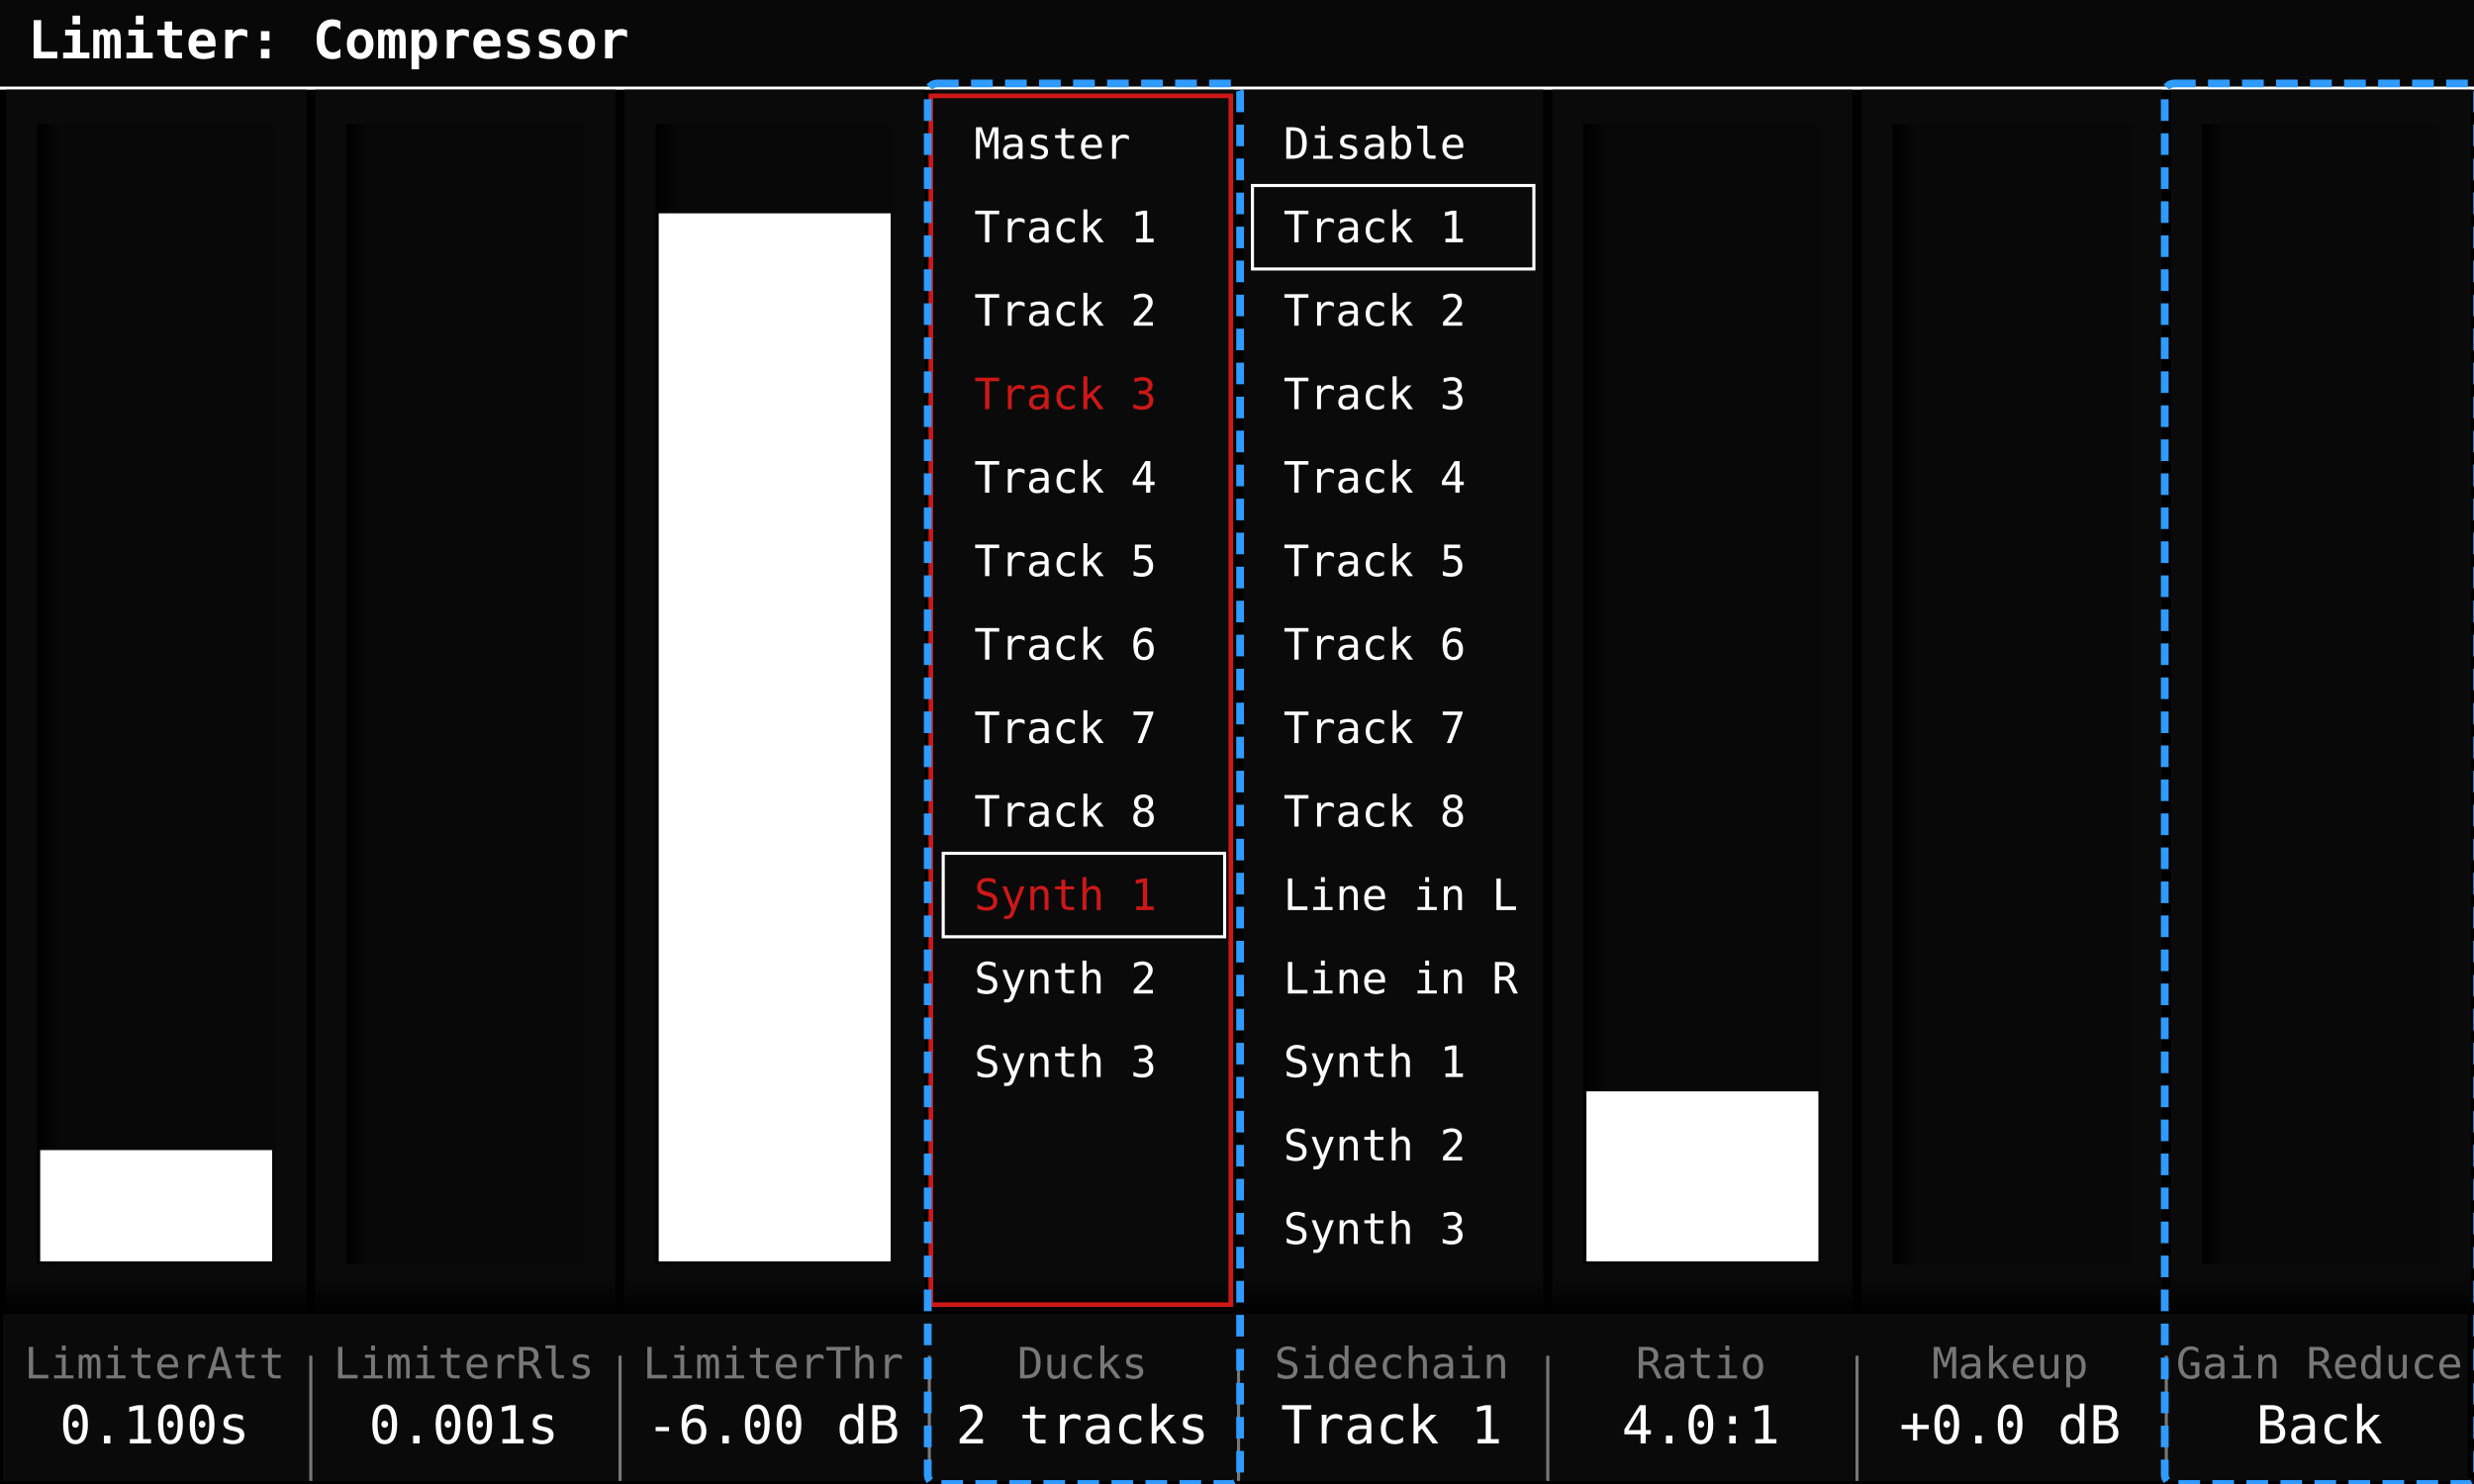
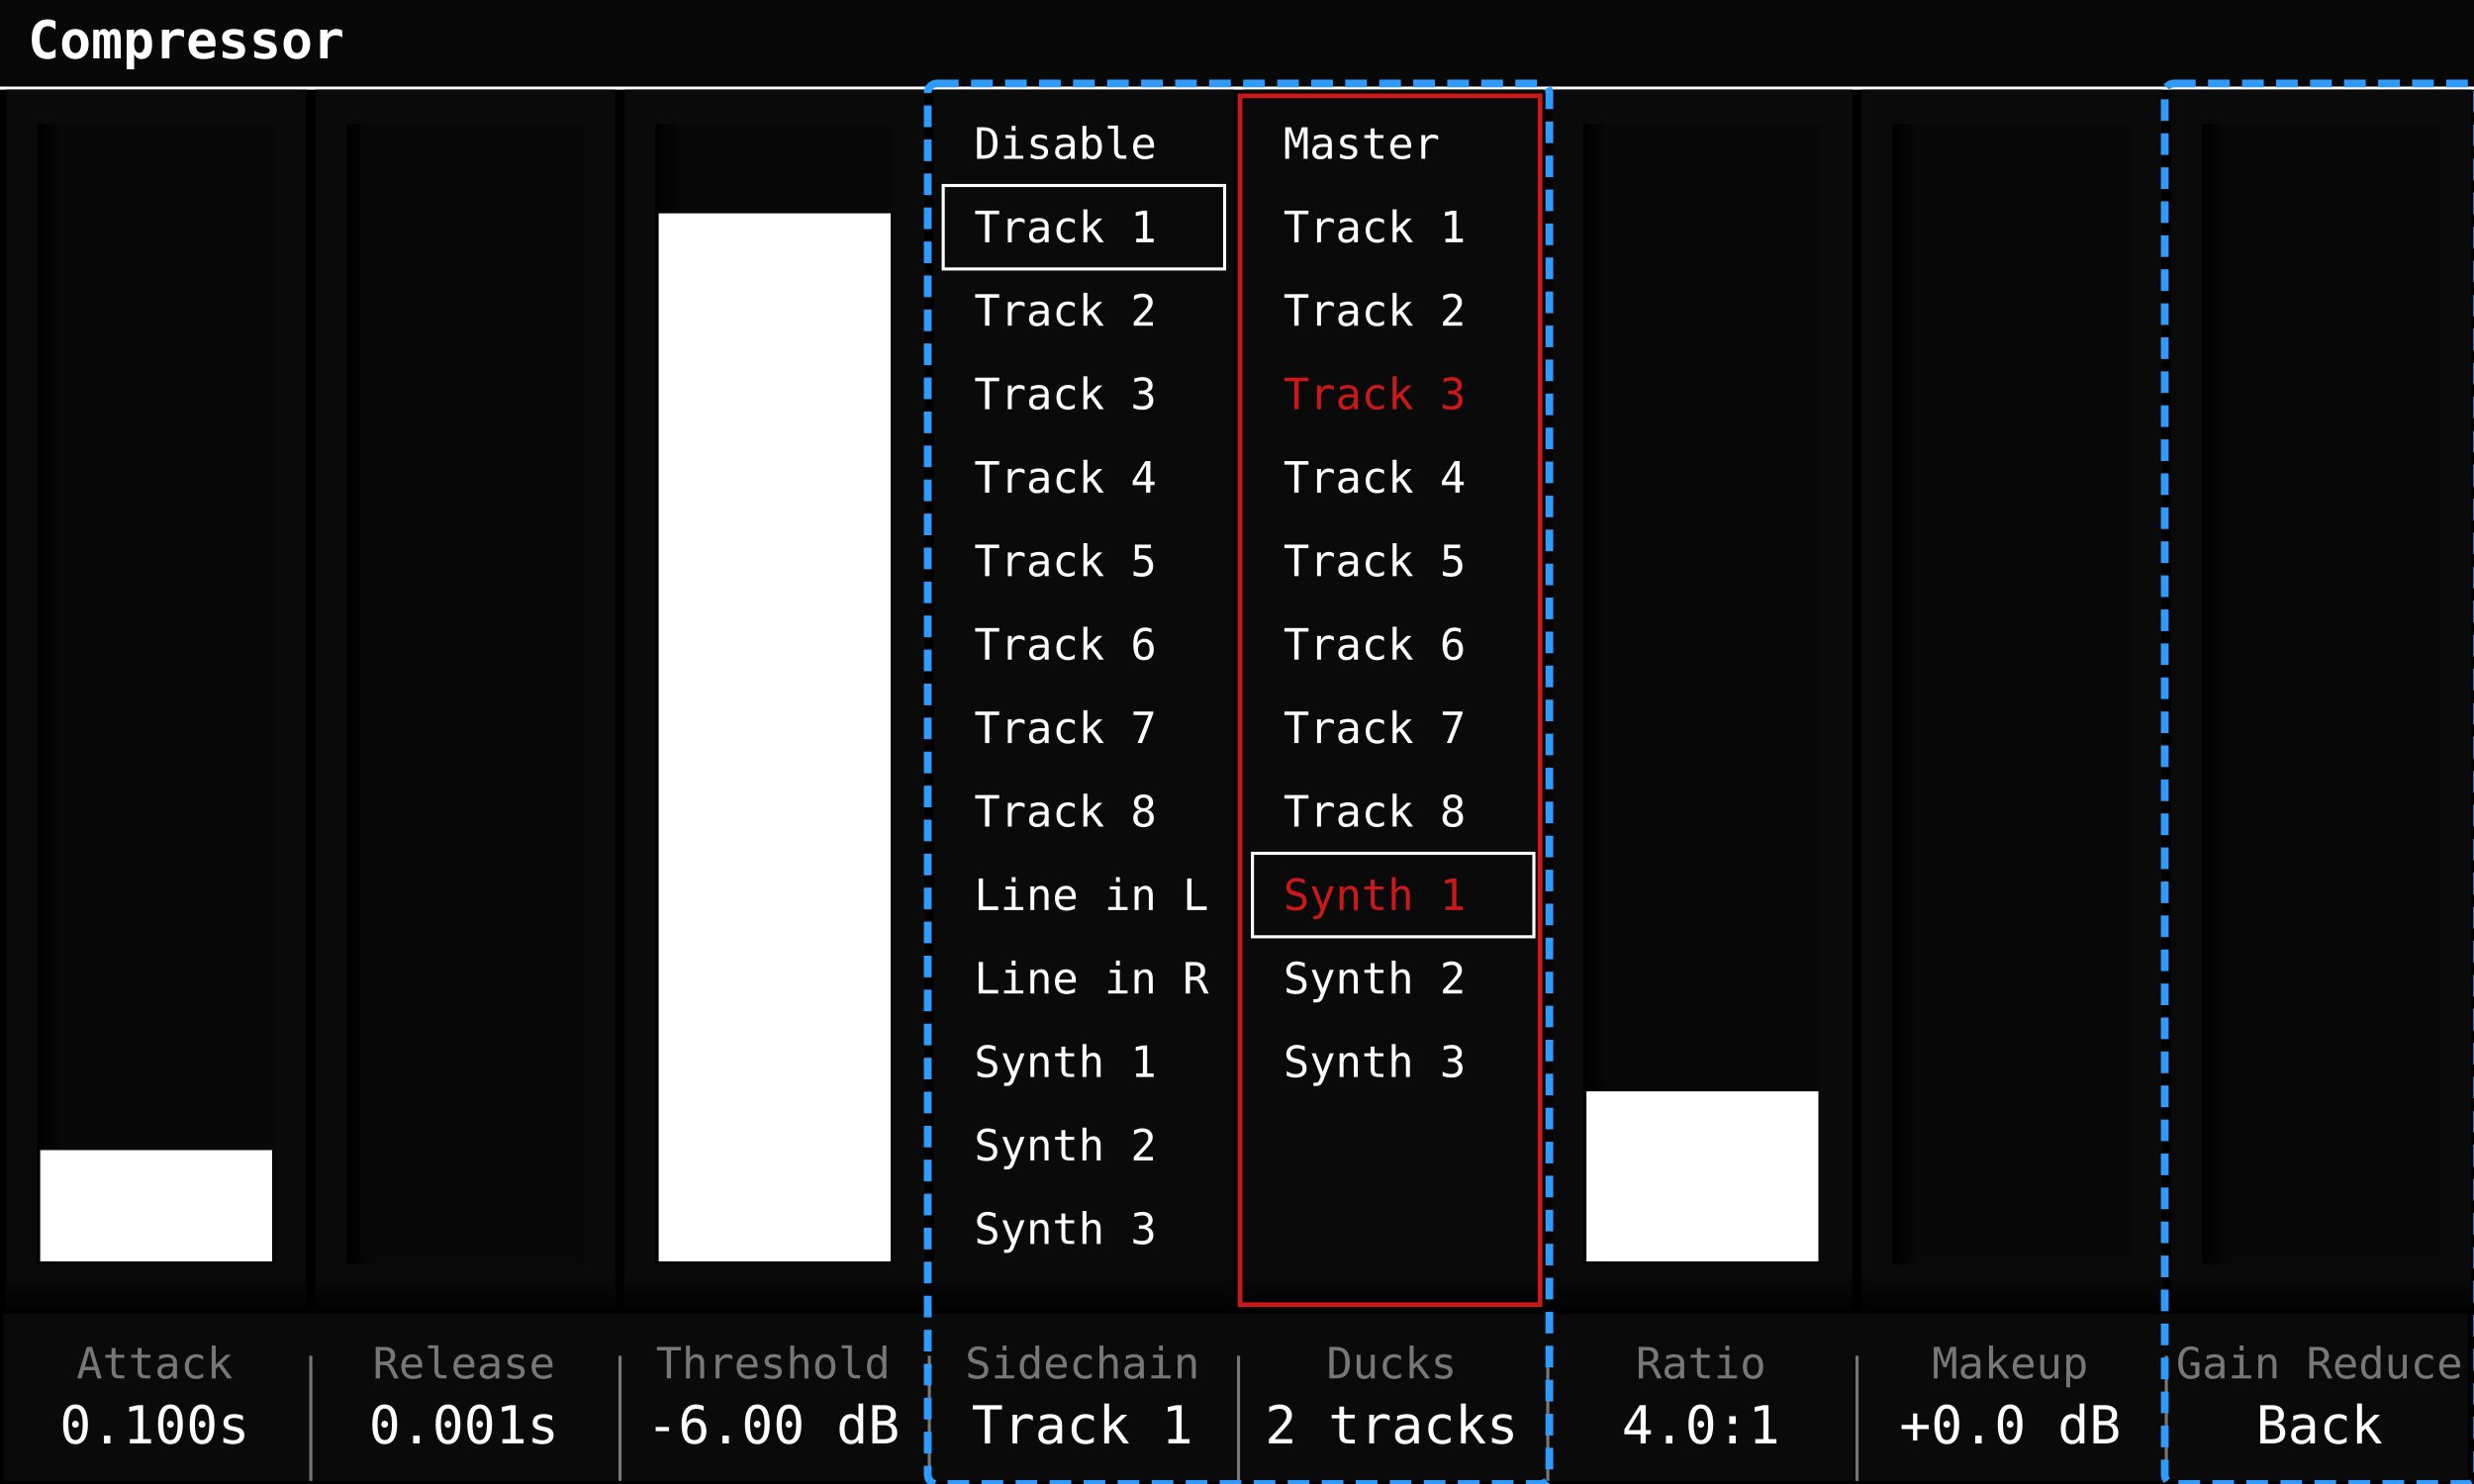
<svg xmlns="http://www.w3.org/2000/svg" width="800" height="480" viewBox="0 0 800 480" font-family="'Roboto Mono', 'DejaVu Sans Mono', Consolas, monospace">
  <defs>
    <linearGradient id="shadow" x1="0" y1="0" x2="0" y2="1">
      <stop offset="0" stop-color="#0A0A0A" />
      <stop offset="1" stop-color="#000000" />
    </linearGradient>
    <linearGradient id="barShade" x1="0" y1="0" x2="1" y2="0">
      <stop offset="0" stop-color="#000000" />
      <stop offset="1" stop-color="#080808" />
    </linearGradient>
  </defs>
  <rect x="0" y="0" width="800" height="480" fill="#000000" />
  <rect x="0" y="0" width="800" height="28" fill="#080808" />
  <line x1="0" y1="28.5" x2="800" y2="28.5" stroke="#FFFFFF" stroke-width="1" />
-   <text class="val" x="9" y="13" font-size="17" font-weight="700" fill="#FFFFFF" text-anchor="start" dominant-baseline="central" xml:space="preserve">Limiter: Compressor</text>
+   <text class="val" x="9" y="13" font-size="17" font-weight="700" fill="#FFFFFF" text-anchor="start" dominant-baseline="central" xml:space="preserve">Compressor</text>
  <rect x="1" y="425" width="797" height="54" fill="#0A0A0A" />
  <line x1="100.5" y1="438.5" x2="100.5" y2="479" stroke="#777777" stroke-width="1" />
  <line x1="200.5" y1="438.5" x2="200.5" y2="479" stroke="#777777" stroke-width="1" />
  <line x1="300.5" y1="438.5" x2="300.5" y2="479" stroke="#777777" stroke-width="1" />
  <line x1="400.5" y1="438.5" x2="400.5" y2="479" stroke="#777777" stroke-width="1" />
  <line x1="500.5" y1="438.5" x2="500.5" y2="479" stroke="#777777" stroke-width="1" />
  <line x1="600.5" y1="438.5" x2="600.5" y2="479" stroke="#777777" stroke-width="1" />
  <line x1="700.5" y1="438.5" x2="700.5" y2="479" stroke="#777777" stroke-width="1" />
  <rect x="2" y="29" width="97" height="394" fill="#0A0A0A" />
  <rect x="2" y="413" width="97" height="12" fill="url(#shadow)" />
  <rect x="12" y="40" width="77" height="369" fill="#080808" />
  <rect x="12" y="40" width="8" height="369" fill="url(#barShade)" />
  <rect x="13" y="372" width="75" height="36" fill="#FFFFFF" />
-   <text class="lbl" x="50" y="441" font-size="14" font-weight="400" fill="#777777" text-anchor="middle" dominant-baseline="central" xml:space="preserve">LimiterAtt</text>
+   <text class="lbl" x="50" y="441" font-size="14" font-weight="400" fill="#777777" text-anchor="middle" dominant-baseline="central" xml:space="preserve">Attack</text>
  <text class="val" x="50" y="461" font-size="17" font-weight="300" fill="#FFFFFF" text-anchor="middle" dominant-baseline="central" xml:space="preserve">0.100s</text>
  <rect x="102" y="29" width="97" height="394" fill="#0A0A0A" />
  <rect x="102" y="413" width="97" height="12" fill="url(#shadow)" />
  <rect x="112" y="40" width="77" height="369" fill="#080808" />
  <rect x="112" y="40" width="8" height="369" fill="url(#barShade)" />
  <rect x="113" y="408" width="75" height="0" fill="#FFFFFF" />
-   <text class="lbl" x="150" y="441" font-size="14" font-weight="400" fill="#777777" text-anchor="middle" dominant-baseline="central" xml:space="preserve">LimiterRls</text>
+   <text class="lbl" x="150" y="441" font-size="14" font-weight="400" fill="#777777" text-anchor="middle" dominant-baseline="central" xml:space="preserve">Release</text>
  <text class="val" x="150" y="461" font-size="17" font-weight="300" fill="#FFFFFF" text-anchor="middle" dominant-baseline="central" xml:space="preserve">0.001s</text>
  <rect x="202" y="29" width="97" height="394" fill="#0A0A0A" />
  <rect x="202" y="413" width="97" height="12" fill="url(#shadow)" />
  <rect x="212" y="40" width="77" height="369" fill="#080808" />
  <rect x="212" y="40" width="8" height="369" fill="url(#barShade)" />
  <rect x="213" y="69" width="75" height="339" fill="#FFFFFF" />
-   <text class="lbl" x="250" y="441" font-size="14" font-weight="400" fill="#777777" text-anchor="middle" dominant-baseline="central" xml:space="preserve">LimiterThr</text>
+   <text class="lbl" x="250" y="441" font-size="14" font-weight="400" fill="#777777" text-anchor="middle" dominant-baseline="central" xml:space="preserve">Threshold</text>
  <text class="val" x="250" y="461" font-size="17" font-weight="300" fill="#FFFFFF" text-anchor="middle" dominant-baseline="central" xml:space="preserve">-6.00 dB</text>
  <rect x="302" y="29" width="97" height="394" fill="#0A0A0A" />
  <rect x="302" y="413" width="97" height="12" fill="url(#shadow)" />
-   <rect x="305" y="276" width="91" height="27" fill="none" stroke="#FFFFFF" stroke-width="1" />
+   <rect x="305" y="60" width="91" height="27" fill="none" stroke="#FFFFFF" stroke-width="1" />
  <clipPath id="clip36">
-     <rect x="315" y="33" width="74" height="324" />
+     <rect x="315" y="33" width="74" height="378" />
  </clipPath>
  <g clip-path="url(#clip36)">
-     <text class="lbl" x="315" y="46.5" font-size="14" font-weight="300" fill="#FFFFFF" text-anchor="start" dominant-baseline="central" xml:space="preserve">Master</text>
-     <text class="lbl" x="315" y="73.5" font-size="14" font-weight="300" fill="#FFFFFF" text-anchor="start" dominant-baseline="central" xml:space="preserve">Track 1</text>
-     <text class="lbl" x="315" y="100.5" font-size="14" font-weight="300" fill="#FFFFFF" text-anchor="start" dominant-baseline="central" xml:space="preserve">Track 2</text>
-     <text class="lbl" x="315" y="127.5" font-size="14" font-weight="300" fill="#CD1818" text-anchor="start" dominant-baseline="central" xml:space="preserve">Track 3</text>
-     <text class="lbl" x="315" y="154.5" font-size="14" font-weight="300" fill="#FFFFFF" text-anchor="start" dominant-baseline="central" xml:space="preserve">Track 4</text>
-     <text class="lbl" x="315" y="181.5" font-size="14" font-weight="300" fill="#FFFFFF" text-anchor="start" dominant-baseline="central" xml:space="preserve">Track 5</text>
-     <text class="lbl" x="315" y="208.5" font-size="14" font-weight="300" fill="#FFFFFF" text-anchor="start" dominant-baseline="central" xml:space="preserve">Track 6</text>
-     <text class="lbl" x="315" y="235.5" font-size="14" font-weight="300" fill="#FFFFFF" text-anchor="start" dominant-baseline="central" xml:space="preserve">Track 7</text>
-     <text class="lbl" x="315" y="262.5" font-size="14" font-weight="300" fill="#FFFFFF" text-anchor="start" dominant-baseline="central" xml:space="preserve">Track 8</text>
-     <text class="lbl" x="315" y="289.5" font-size="14" font-weight="300" fill="#CD1818" text-anchor="start" dominant-baseline="central" xml:space="preserve">Synth 1</text>
-     <text class="lbl" x="315" y="316.5" font-size="14" font-weight="300" fill="#FFFFFF" text-anchor="start" dominant-baseline="central" xml:space="preserve">Synth 2</text>
-     <text class="lbl" x="315" y="343.5" font-size="14" font-weight="300" fill="#FFFFFF" text-anchor="start" dominant-baseline="central" xml:space="preserve">Synth 3</text>
-   </g>
-   <text class="lbl" x="350" y="441" font-size="14" font-weight="400" fill="#777777" text-anchor="middle" dominant-baseline="central" xml:space="preserve">Ducks</text>
-   <text class="val" x="350" y="461" font-size="17" font-weight="300" fill="#FFFFFF" text-anchor="middle" dominant-baseline="central" xml:space="preserve">2 tracks</text>
+ </g>
+   <text class="lbl" x="315" y="46.5" font-size="14" font-weight="300" fill="#FFFFFF" text-anchor="start" dominant-baseline="central" xml:space="preserve">Disable</text>
+   <text class="demo" x="315" y="73.5" font-size="14" font-weight="300" fill="#FFFFFF" text-anchor="start" dominant-baseline="central" xml:space="preserve">Track 1</text>
+   <text class="demo" x="315" y="100.5" font-size="14" font-weight="300" fill="#FFFFFF" text-anchor="start" dominant-baseline="central" xml:space="preserve">Track 2</text>
+   <text class="demo" x="315" y="127.5" font-size="14" font-weight="300" fill="#FFFFFF" text-anchor="start" dominant-baseline="central" xml:space="preserve">Track 3</text>
+   <text class="demo" x="315" y="154.5" font-size="14" font-weight="300" fill="#FFFFFF" text-anchor="start" dominant-baseline="central" xml:space="preserve">Track 4</text>
+   <text class="demo" x="315" y="181.5" font-size="14" font-weight="300" fill="#FFFFFF" text-anchor="start" dominant-baseline="central" xml:space="preserve">Track 5</text>
+   <text class="demo" x="315" y="208.5" font-size="14" font-weight="300" fill="#FFFFFF" text-anchor="start" dominant-baseline="central" xml:space="preserve">Track 6</text>
+   <text class="demo" x="315" y="235.5" font-size="14" font-weight="300" fill="#FFFFFF" text-anchor="start" dominant-baseline="central" xml:space="preserve">Track 7</text>
+   <text class="demo" x="315" y="262.5" font-size="14" font-weight="300" fill="#FFFFFF" text-anchor="start" dominant-baseline="central" xml:space="preserve">Track 8</text>
+   <text class="lbl" x="315" y="289.5" font-size="14" font-weight="300" fill="#FFFFFF" text-anchor="start" dominant-baseline="central" xml:space="preserve">Line in L</text>
+   <text class="lbl" x="315" y="316.5" font-size="14" font-weight="300" fill="#FFFFFF" text-anchor="start" dominant-baseline="central" xml:space="preserve">Line in R</text>
+   <text class="lbl" x="315" y="343.5" font-size="14" font-weight="300" fill="#FFFFFF" text-anchor="start" dominant-baseline="central" xml:space="preserve">Synth 1</text>
+   <text class="lbl" x="315" y="370.5" font-size="14" font-weight="300" fill="#FFFFFF" text-anchor="start" dominant-baseline="central" xml:space="preserve">Synth 2</text>
+   <text class="lbl" x="315" y="397.5" font-size="14" font-weight="300" fill="#FFFFFF" text-anchor="start" dominant-baseline="central" xml:space="preserve">Synth 3</text>
+   <text class="lbl" x="350" y="441" font-size="14" font-weight="400" fill="#777777" text-anchor="middle" dominant-baseline="central" xml:space="preserve">Sidechain</text>
+   <text class="demo" x="350" y="461" font-size="17" font-weight="300" fill="#FFFFFF" text-anchor="middle" dominant-baseline="central" xml:space="preserve">Track 1</text>
  <rect x="402" y="29" width="97" height="394" fill="#0A0A0A" />
  <rect x="402" y="413" width="97" height="12" fill="url(#shadow)" />
-   <rect x="405" y="60" width="91" height="27" fill="none" stroke="#FFFFFF" stroke-width="1" />
-   <clipPath id="clip56">
-     <rect x="415" y="33" width="74" height="378" />
+   <rect x="405" y="276" width="91" height="27" fill="none" stroke="#FFFFFF" stroke-width="1" />
+   <clipPath id="clip58">
+     <rect x="415" y="33" width="74" height="324" />
  </clipPath>
-   <g clip-path="url(#clip56)">
- </g>
-   <text class="lbl" x="415" y="46.5" font-size="14" font-weight="300" fill="#FFFFFF" text-anchor="start" dominant-baseline="central" xml:space="preserve">Disable</text>
-   <text class="demo" x="415" y="73.5" font-size="14" font-weight="300" fill="#FFFFFF" text-anchor="start" dominant-baseline="central" xml:space="preserve">Track 1</text>
-   <text class="demo" x="415" y="100.5" font-size="14" font-weight="300" fill="#FFFFFF" text-anchor="start" dominant-baseline="central" xml:space="preserve">Track 2</text>
-   <text class="demo" x="415" y="127.5" font-size="14" font-weight="300" fill="#FFFFFF" text-anchor="start" dominant-baseline="central" xml:space="preserve">Track 3</text>
-   <text class="demo" x="415" y="154.5" font-size="14" font-weight="300" fill="#FFFFFF" text-anchor="start" dominant-baseline="central" xml:space="preserve">Track 4</text>
-   <text class="demo" x="415" y="181.5" font-size="14" font-weight="300" fill="#FFFFFF" text-anchor="start" dominant-baseline="central" xml:space="preserve">Track 5</text>
-   <text class="demo" x="415" y="208.5" font-size="14" font-weight="300" fill="#FFFFFF" text-anchor="start" dominant-baseline="central" xml:space="preserve">Track 6</text>
-   <text class="demo" x="415" y="235.5" font-size="14" font-weight="300" fill="#FFFFFF" text-anchor="start" dominant-baseline="central" xml:space="preserve">Track 7</text>
-   <text class="demo" x="415" y="262.5" font-size="14" font-weight="300" fill="#FFFFFF" text-anchor="start" dominant-baseline="central" xml:space="preserve">Track 8</text>
-   <text class="lbl" x="415" y="289.5" font-size="14" font-weight="300" fill="#FFFFFF" text-anchor="start" dominant-baseline="central" xml:space="preserve">Line in L</text>
-   <text class="lbl" x="415" y="316.5" font-size="14" font-weight="300" fill="#FFFFFF" text-anchor="start" dominant-baseline="central" xml:space="preserve">Line in R</text>
-   <text class="lbl" x="415" y="343.5" font-size="14" font-weight="300" fill="#FFFFFF" text-anchor="start" dominant-baseline="central" xml:space="preserve">Synth 1</text>
-   <text class="lbl" x="415" y="370.5" font-size="14" font-weight="300" fill="#FFFFFF" text-anchor="start" dominant-baseline="central" xml:space="preserve">Synth 2</text>
-   <text class="lbl" x="415" y="397.5" font-size="14" font-weight="300" fill="#FFFFFF" text-anchor="start" dominant-baseline="central" xml:space="preserve">Synth 3</text>
-   <text class="lbl" x="450" y="441" font-size="14" font-weight="400" fill="#777777" text-anchor="middle" dominant-baseline="central" xml:space="preserve">Sidechain</text>
-   <text class="demo" x="450" y="461" font-size="17" font-weight="300" fill="#FFFFFF" text-anchor="middle" dominant-baseline="central" xml:space="preserve">Track 1</text>
+   <g clip-path="url(#clip58)">
+     <text class="lbl" x="415" y="46.5" font-size="14" font-weight="300" fill="#FFFFFF" text-anchor="start" dominant-baseline="central" xml:space="preserve">Master</text>
+     <text class="lbl" x="415" y="73.5" font-size="14" font-weight="300" fill="#FFFFFF" text-anchor="start" dominant-baseline="central" xml:space="preserve">Track 1</text>
+     <text class="lbl" x="415" y="100.5" font-size="14" font-weight="300" fill="#FFFFFF" text-anchor="start" dominant-baseline="central" xml:space="preserve">Track 2</text>
+     <text class="lbl" x="415" y="127.5" font-size="14" font-weight="300" fill="#CD1818" text-anchor="start" dominant-baseline="central" xml:space="preserve">Track 3</text>
+     <text class="lbl" x="415" y="154.5" font-size="14" font-weight="300" fill="#FFFFFF" text-anchor="start" dominant-baseline="central" xml:space="preserve">Track 4</text>
+     <text class="lbl" x="415" y="181.5" font-size="14" font-weight="300" fill="#FFFFFF" text-anchor="start" dominant-baseline="central" xml:space="preserve">Track 5</text>
+     <text class="lbl" x="415" y="208.5" font-size="14" font-weight="300" fill="#FFFFFF" text-anchor="start" dominant-baseline="central" xml:space="preserve">Track 6</text>
+     <text class="lbl" x="415" y="235.5" font-size="14" font-weight="300" fill="#FFFFFF" text-anchor="start" dominant-baseline="central" xml:space="preserve">Track 7</text>
+     <text class="lbl" x="415" y="262.5" font-size="14" font-weight="300" fill="#FFFFFF" text-anchor="start" dominant-baseline="central" xml:space="preserve">Track 8</text>
+     <text class="lbl" x="415" y="289.5" font-size="14" font-weight="300" fill="#CD1818" text-anchor="start" dominant-baseline="central" xml:space="preserve">Synth 1</text>
+     <text class="lbl" x="415" y="316.5" font-size="14" font-weight="300" fill="#FFFFFF" text-anchor="start" dominant-baseline="central" xml:space="preserve">Synth 2</text>
+     <text class="lbl" x="415" y="343.5" font-size="14" font-weight="300" fill="#FFFFFF" text-anchor="start" dominant-baseline="central" xml:space="preserve">Synth 3</text>
+   </g>
+   <text class="lbl" x="450" y="441" font-size="14" font-weight="400" fill="#777777" text-anchor="middle" dominant-baseline="central" xml:space="preserve">Ducks</text>
+   <text class="val" x="450" y="461" font-size="17" font-weight="300" fill="#FFFFFF" text-anchor="middle" dominant-baseline="central" xml:space="preserve">2 tracks</text>
  <rect x="502" y="29" width="97" height="394" fill="#0A0A0A" />
  <rect x="502" y="413" width="97" height="12" fill="url(#shadow)" />
  <rect x="512" y="40" width="77" height="369" fill="#080808" />
  <rect x="512" y="40" width="8" height="369" fill="url(#barShade)" />
  <rect x="513" y="353" width="75" height="55" fill="#FFFFFF" />
  <text class="lbl" x="550" y="441" font-size="14" font-weight="400" fill="#777777" text-anchor="middle" dominant-baseline="central" xml:space="preserve">Ratio</text>
  <text class="val" x="550" y="461" font-size="17" font-weight="300" fill="#FFFFFF" text-anchor="middle" dominant-baseline="central" xml:space="preserve">4.0:1</text>
  <rect x="602" y="29" width="97" height="394" fill="#0A0A0A" />
  <rect x="602" y="413" width="97" height="12" fill="url(#shadow)" />
  <rect x="612" y="40" width="77" height="369" fill="#080808" />
  <rect x="612" y="40" width="8" height="369" fill="url(#barShade)" />
  <rect x="613" y="408" width="75" height="0" fill="#FFFFFF" />
  <text class="lbl" x="650" y="441" font-size="14" font-weight="400" fill="#777777" text-anchor="middle" dominant-baseline="central" xml:space="preserve">Makeup</text>
  <text class="val" x="650" y="461" font-size="17" font-weight="300" fill="#FFFFFF" text-anchor="middle" dominant-baseline="central" xml:space="preserve">+0.0 dB</text>
  <rect x="702" y="29" width="97" height="394" fill="#0A0A0A" />
  <rect x="702" y="413" width="97" height="12" fill="url(#shadow)" />
  <rect x="712" y="40" width="77" height="369" fill="#080808" />
  <rect x="712" y="40" width="8" height="369" fill="url(#barShade)" />
  <text class="lbl" x="750" y="441" font-size="14" font-weight="400" fill="#777777" text-anchor="middle" dominant-baseline="central" xml:space="preserve">Gain Reduce</text>
  <text class="lbl" x="750" y="461" font-size="17" font-weight="300" fill="#FFFFFF" text-anchor="middle" dominant-baseline="central" xml:space="preserve">Back</text>
-   <rect x="301" y="31" width="97" height="391" fill="none" stroke="#CD1818" stroke-width="1.5" />
-   <rect x="300" y="27" width="101" height="453" rx="3" fill="none" stroke="#2F9BFF" stroke-width="2.5" stroke-dasharray="7 4" />
+   <rect x="401" y="31" width="97" height="391" fill="none" stroke="#CD1818" stroke-width="1.5" />
+   <rect x="300" y="27" width="201" height="453" rx="3" fill="none" stroke="#2F9BFF" stroke-width="2.5" stroke-dasharray="7 4" />
  <rect x="700" y="27" width="101" height="453" rx="3" fill="none" stroke="#2F9BFF" stroke-width="2.5" stroke-dasharray="7 4" />
</svg>
